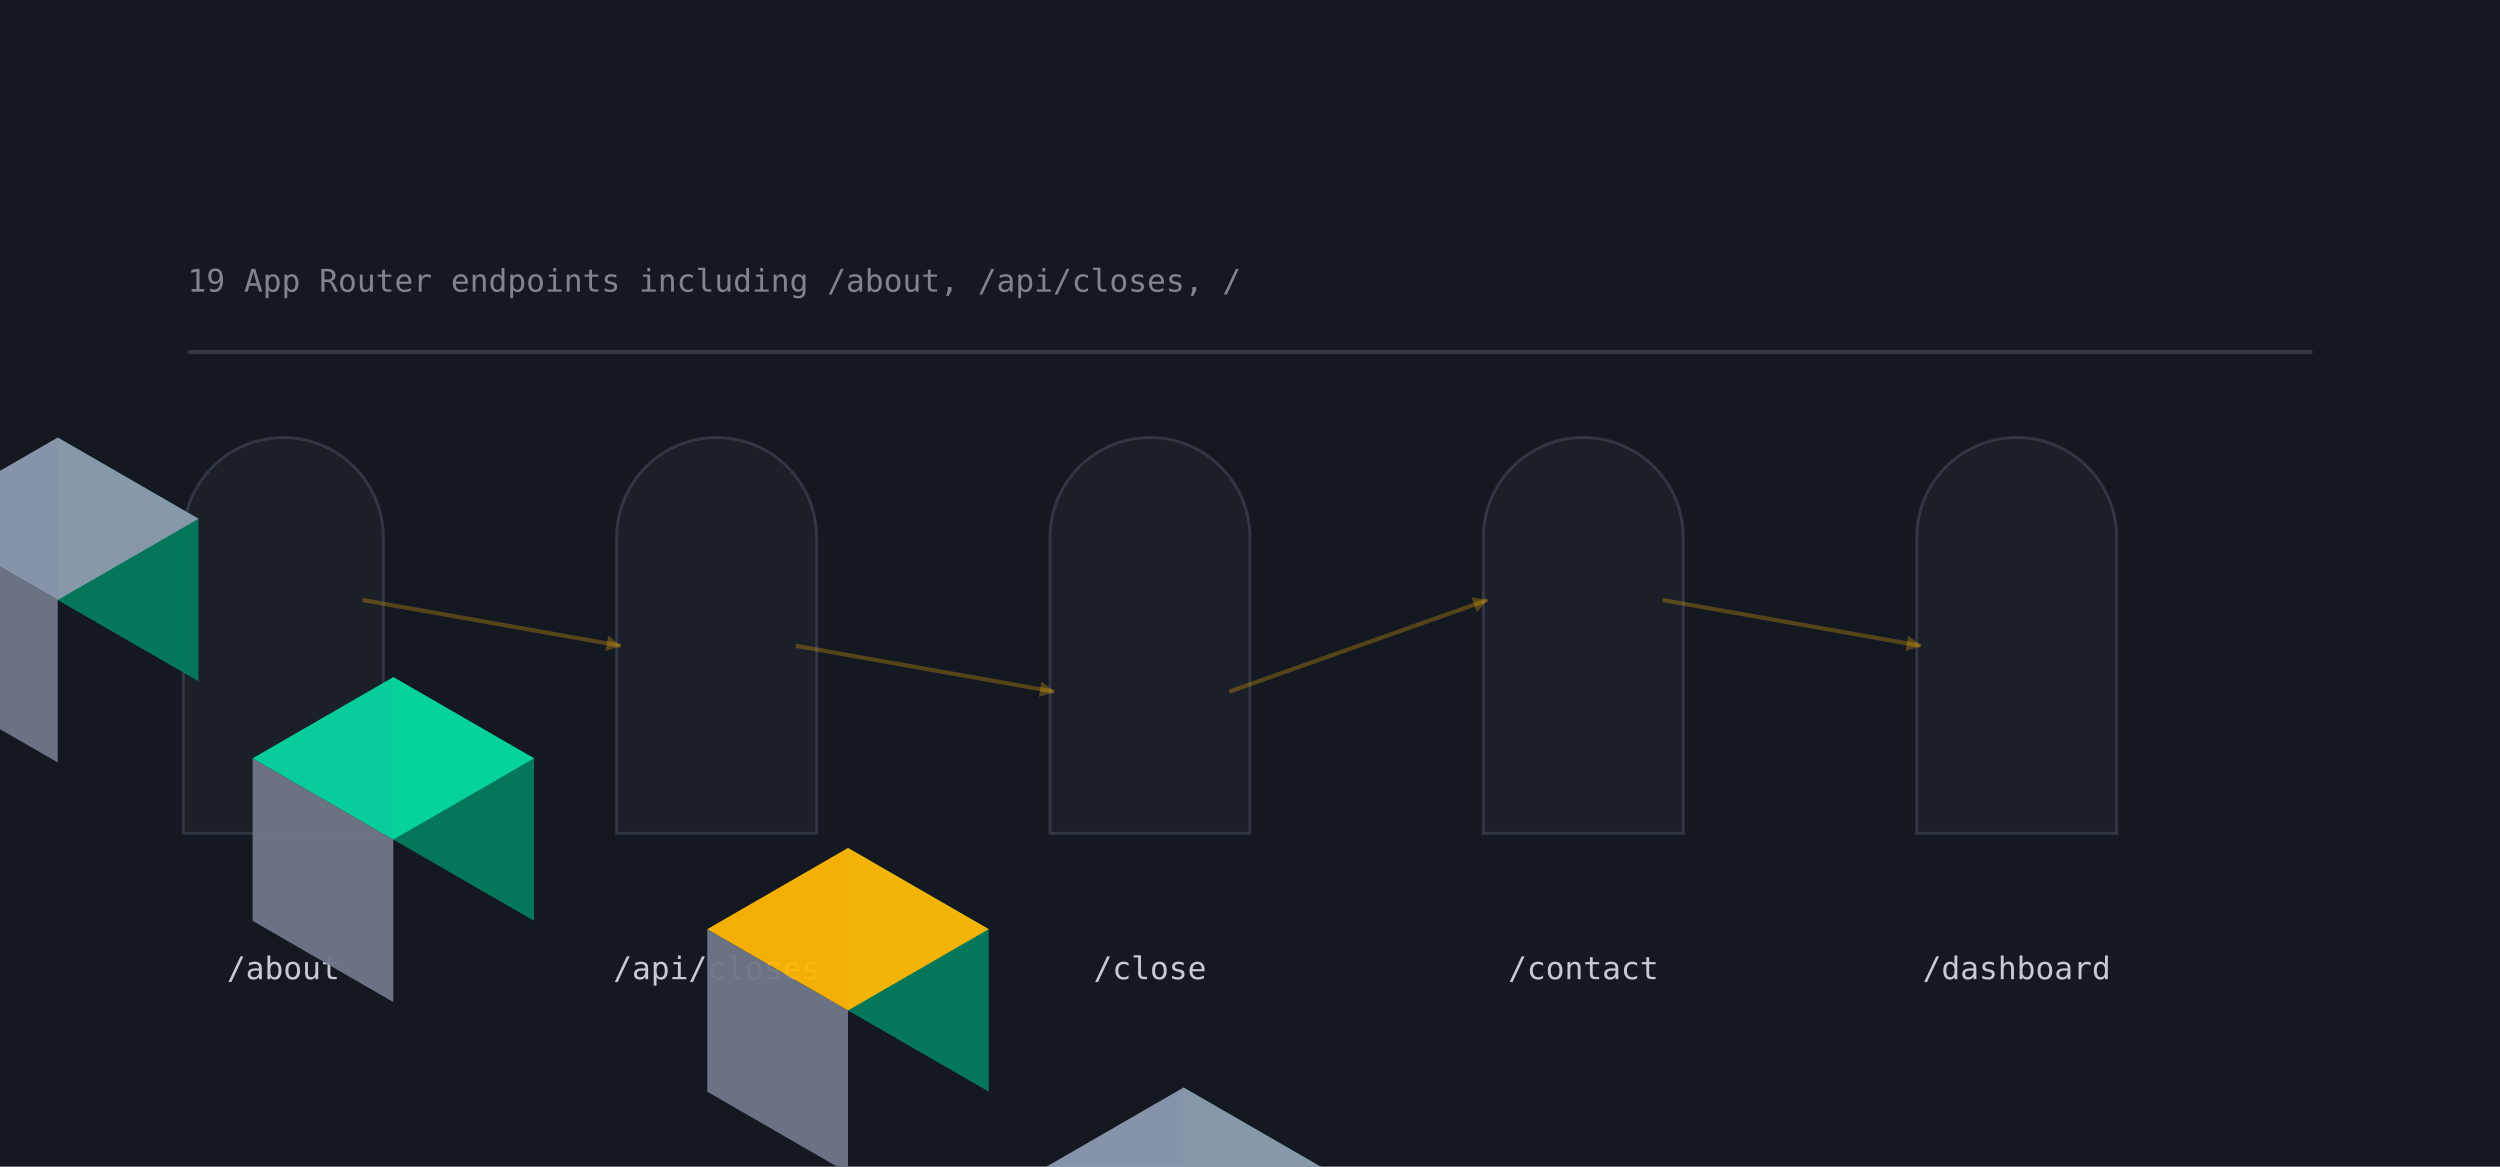
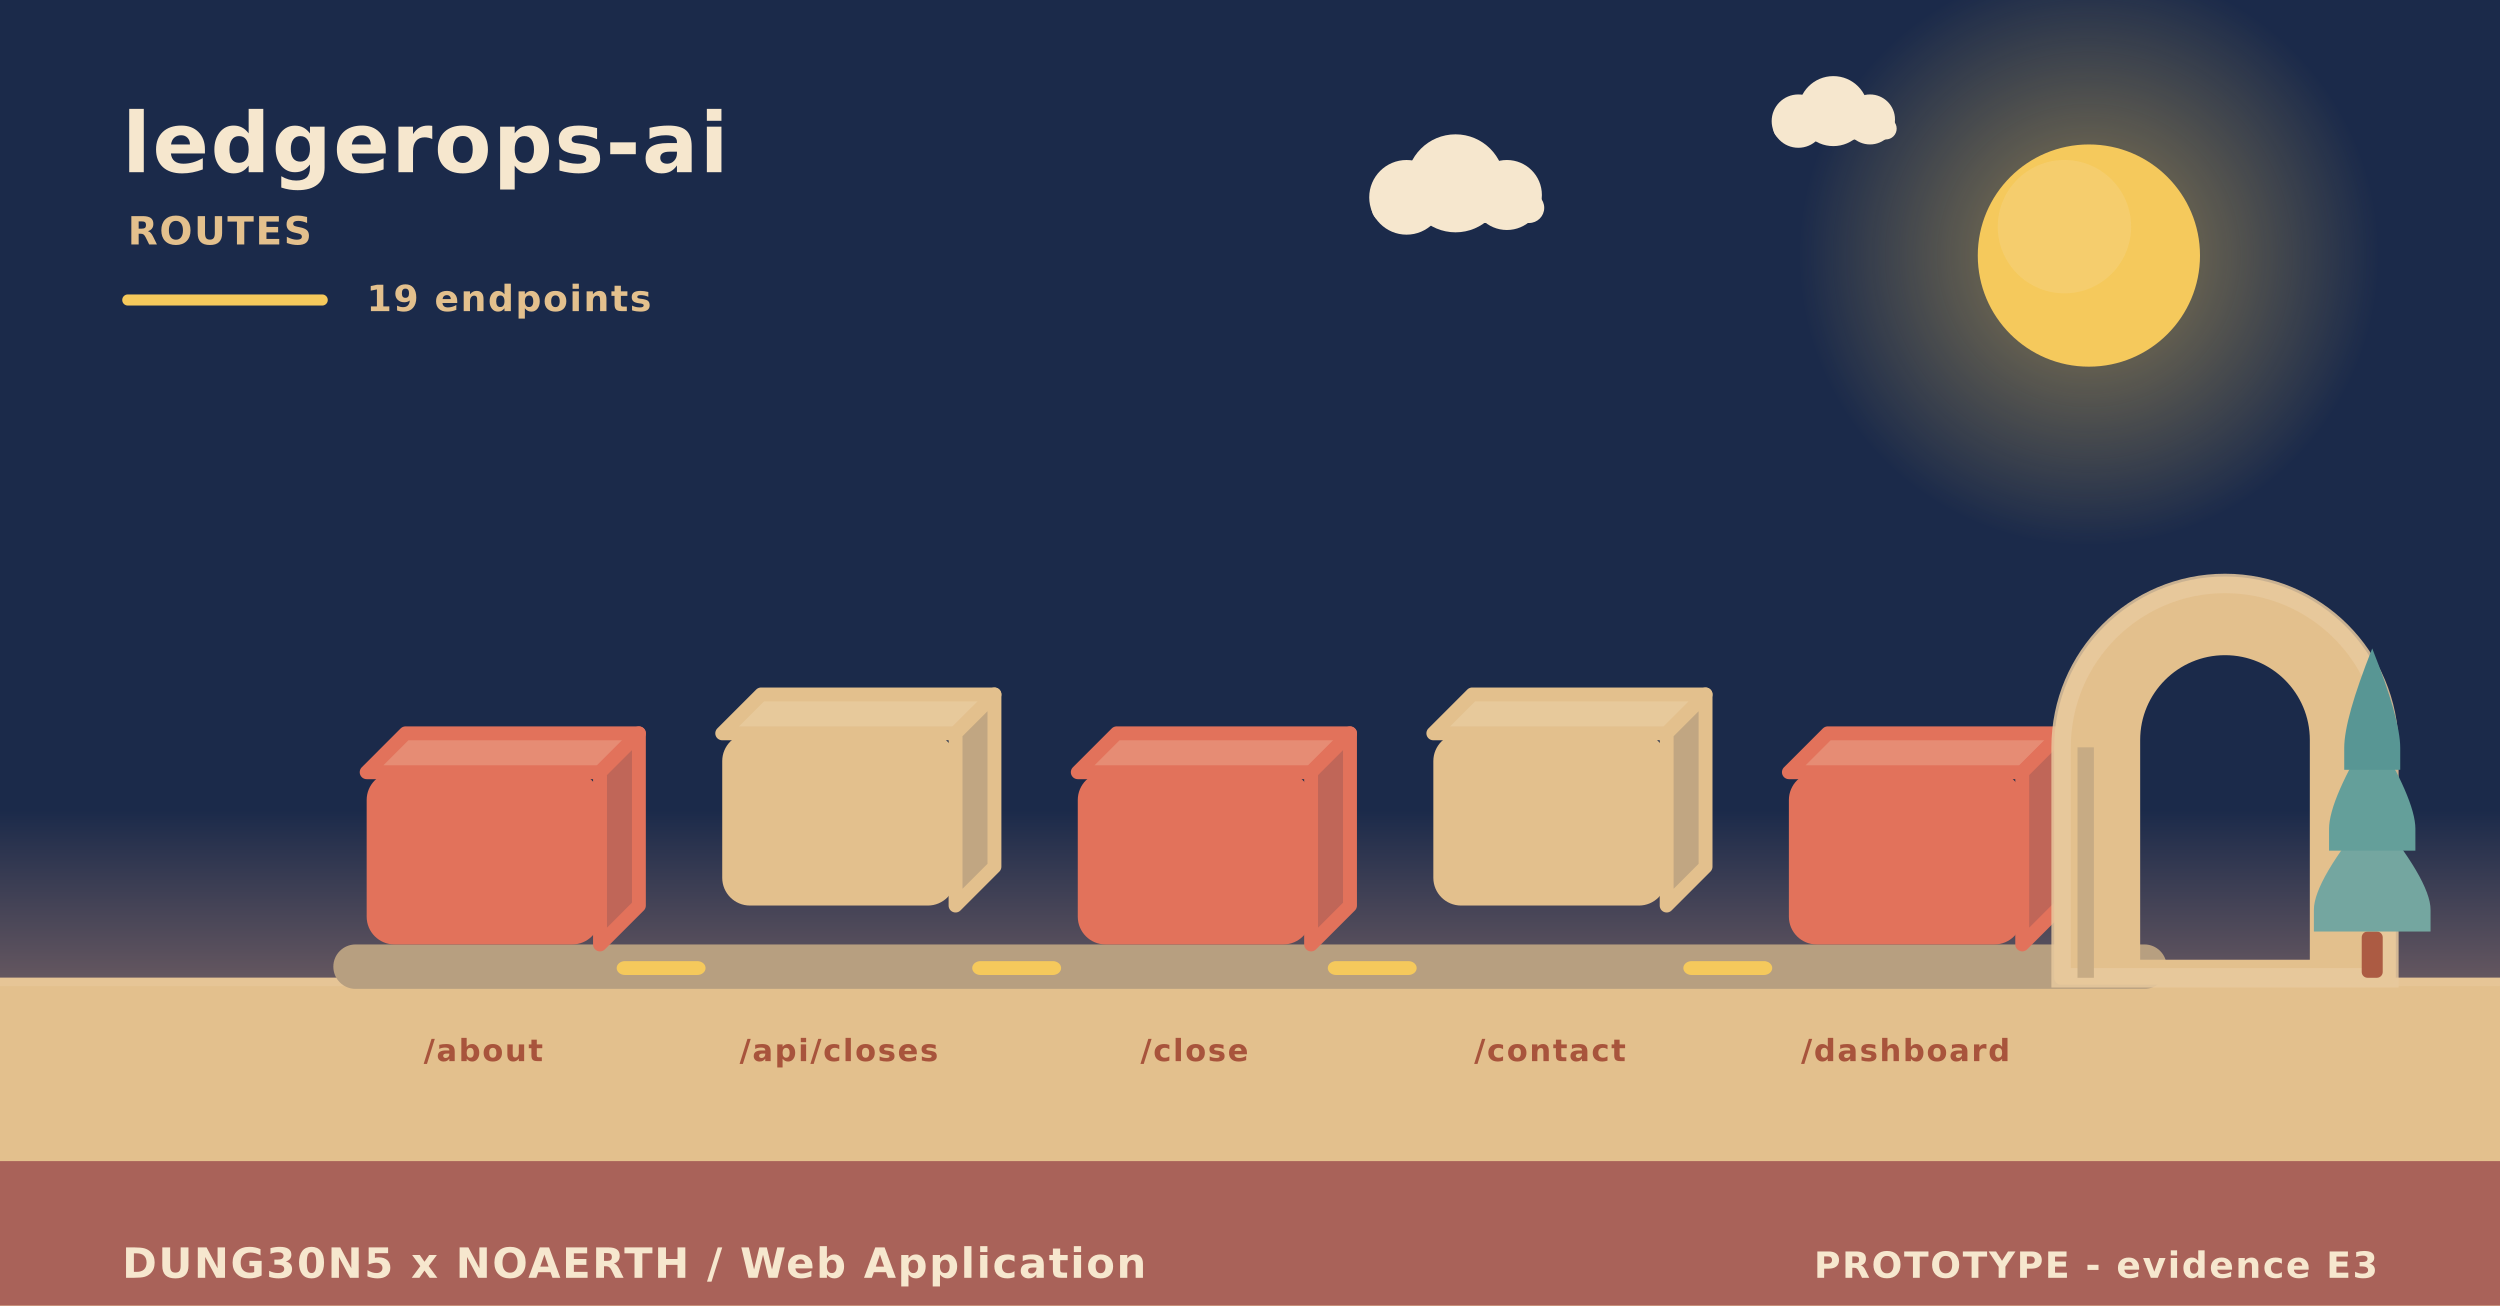
- <svg xmlns="http://www.w3.org/2000/svg" viewBox="0 0 1200 560" width="1200" height="560" role="img" aria-label="ledgerops-ai data flow">
-   <rect width="1200" height="560" fill="#141821" />
-   <defs>
-     <linearGradient id="gf" x1="0" y1="0" x2="1" y2="1">
-       <stop offset="0%" stop-color="#ffb703" />
-       <stop offset="100%" stop-color="#8d99ae" />
-     </linearGradient>
-   </defs>
-   <path d="M88.00,400.00 L88.00,258.00 A48.00,48.00 0 0 1 184.00,258.00 L184.00,400.00 Z" fill="rgba(141,153,174,0.100)" opacity="0.55" stroke="rgba(141,153,174,0.400)" stroke-width="1.4" />
-   <polygon points="-133.37,173.00 -65.82,212.00 -65.82,134.00 -133.37,95.00" fill="#037c5d" opacity="0.95" />
-   <polygon points="-200.92,212.00 -133.37,251.00 -133.37,173.00 -200.92,134.00" fill="#6e7788" opacity="0.95" />
-   <polygon points="-133.37,95.00 -65.82,134.00 -133.37,173.00 -200.92,134.00" fill="#ffb703" opacity="0.95" />
-   <text x="136" y="470" font-family="ui-monospace,Menlo,monospace" font-size="15" fill="rgba(238,241,246,0.820)" text-anchor="middle">/about</text>
-   <path d="M296.00,400.00 L296.00,258.00 A48.00,48.00 0 0 1 392.00,258.00 L392.00,400.00 Z" fill="rgba(141,153,174,0.100)" opacity="0.55" stroke="rgba(141,153,174,0.400)" stroke-width="1.4" />
-   <polygon points="27.71,288.00 95.26,327.00 95.26,249.00 27.71,210.00" fill="#037c5d" opacity="0.95" />
-   <polygon points="-39.84,327.00 27.71,366.00 27.71,288.00 -39.84,249.00" fill="#6e7788" opacity="0.95" />
-   <polygon points="27.71,210.00 95.26,249.00 27.71,288.00 -39.84,249.00" fill="#8d99ae" opacity="0.95" />
-   <text x="344" y="470" font-family="ui-monospace,Menlo,monospace" font-size="15" fill="rgba(238,241,246,0.820)" text-anchor="middle">/api/closes</text>
-   <line x1="174.00" y1="288.00" x2="298.00" y2="310.00" stroke="rgba(255,183,3,0.500)" stroke-width="2.00" opacity="0.55" />
-   <polygon points="298.00,310.00 291.97,305.07 290.64,312.55" fill="rgba(255,183,3,0.500)" opacity="0.55" />
-   <path d="M504.00,400.00 L504.00,258.00 A48.00,48.00 0 0 1 600.00,258.00 L600.00,400.00 Z" fill="rgba(141,153,174,0.100)" opacity="0.55" stroke="rgba(141,153,174,0.400)" stroke-width="1.4" />
-   <polygon points="188.79,403.00 256.34,442.00 256.34,364.00 188.79,325.00" fill="#037c5d" opacity="0.95" />
-   <polygon points="121.24,442.00 188.79,481.00 188.79,403.00 121.24,364.00" fill="#6e7788" opacity="0.95" />
-   <polygon points="188.79,325.00 256.34,364.00 188.79,403.00 121.24,364.00" fill="#06d6a0" opacity="0.95" />
-   <text x="552" y="470" font-family="ui-monospace,Menlo,monospace" font-size="15" fill="rgba(238,241,246,0.820)" text-anchor="middle">/close</text>
-   <line x1="382.00" y1="310.00" x2="506.00" y2="332.00" stroke="rgba(255,183,3,0.500)" stroke-width="2.00" opacity="0.55" />
-   <polygon points="506.00,332.00 499.97,327.07 498.64,334.55" fill="rgba(255,183,3,0.500)" opacity="0.55" />
-   <path d="M712.00,400.00 L712.00,258.00 A48.00,48.00 0 0 1 808.00,258.00 L808.00,400.00 Z" fill="rgba(141,153,174,0.100)" opacity="0.55" stroke="rgba(141,153,174,0.400)" stroke-width="1.4" />
-   <polygon points="407.03,485.00 474.58,524.00 474.58,446.00 407.03,407.00" fill="#037c5d" opacity="0.95" />
-   <polygon points="339.48,524.00 407.03,563.00 407.03,485.00 339.48,446.00" fill="#6e7788" opacity="0.95" />
-   <polygon points="407.03,407.00 474.58,446.00 407.03,485.00 339.48,446.00" fill="#ffb703" opacity="0.95" />
-   <text x="760" y="470" font-family="ui-monospace,Menlo,monospace" font-size="15" fill="rgba(238,241,246,0.820)" text-anchor="middle">/contact</text>
-   <line x1="590.00" y1="332.00" x2="714.00" y2="288.00" stroke="rgba(255,183,3,0.500)" stroke-width="2.00" opacity="0.55" />
-   <polygon points="714.00,288.00 706.32,286.69 708.86,293.86" fill="rgba(255,183,3,0.500)" opacity="0.55" />
-   <path d="M920.00,400.00 L920.00,258.00 A48.00,48.00 0 0 1 1016.00,258.00 L1016.00,400.00 Z" fill="rgba(141,153,174,0.100)" opacity="0.55" stroke="rgba(141,153,174,0.400)" stroke-width="1.4" />
-   <polygon points="568.11,600.00 635.66,639.00 635.66,561.00 568.11,522.00" fill="#037c5d" opacity="0.95" />
-   <polygon points="500.56,639.00 568.11,678.00 568.11,600.00 500.56,561.00" fill="#6e7788" opacity="0.95" />
-   <polygon points="568.11,522.00 635.66,561.00 568.11,600.00 500.56,561.00" fill="#8d99ae" opacity="0.95" />
-   <text x="968" y="470" font-family="ui-monospace,Menlo,monospace" font-size="15" fill="rgba(238,241,246,0.820)" text-anchor="middle">/dashboard</text>
-   <line x1="798.00" y1="288.00" x2="922.00" y2="310.00" stroke="rgba(255,183,3,0.500)" stroke-width="2.00" opacity="0.55" />
-   <polygon points="922.00,310.00 915.97,305.07 914.64,312.55" fill="rgba(255,183,3,0.500)" opacity="0.55" />
-   <rect x="90.00" y="168.00" width="1020.00" height="2.00" rx="0.00" fill="rgba(238,241,246,0.140)" opacity="1.00" />
-   <text x="90" y="140" font-family="ui-monospace,Menlo,monospace" font-size="15" fill="rgba(238,241,246,0.500)">19 App Router endpoints including /about, /api/closes, /</text>
+ <svg xmlns="http://www.w3.org/2000/svg" width="900" height="470" viewBox="0 0 900 470" role="img" aria-label="ledgerops-ai - how data moves">
+   <linearGradient id="skyd" x1="0" y1="0" x2="0" y2="1">
+     <stop offset="0" stop-color="#1b2a4a" />
+     <stop offset="0.62" stop-color="#1b2a4a" />
+     <stop offset="1" stop-color="#f3ad8a" />
+   </linearGradient>
+   <rect width="900" height="470" fill="url(#skyd)" />
+   <radialGradient id="sund">
+     <stop offset="0.35" stop-color="#f5c95c" stop-opacity="0.34" />
+     <stop offset="1" stop-color="#f5c95c" stop-opacity="0" />
+   </radialGradient>
+   <circle cx="752" cy="92" r="104" fill="url(#sund)" />
+   <circle cx="752" cy="92" r="40" fill="#f5c95c" />
+   <circle cx="743.2" cy="81.6" r="24" fill="#f5d27e" opacity="0.5" />
+   <g>
+     <circle cx="524" cy="66" r="17.64" fill="#f6e7ce" />
+     <circle cx="506.36" cy="71.04" r="13.44" fill="#f6e7ce" />
+     <circle cx="542.48" cy="70.2" r="12.6" fill="#f6e7ce" />
+     <rect x="493.76" y="69.36" width="62.16" height="10.92" rx="5.46" fill="#f6e7ce" />
+   </g>
+   <g>
+     <circle cx="660" cy="40" r="12.6" fill="#f6e7ce" />
+     <circle cx="647.4" cy="43.6" r="9.6" fill="#f6e7ce" />
+     <circle cx="673.2" cy="43" r="9" fill="#f6e7ce" />
+     <rect x="638.4" y="42.4" width="44.4" height="7.8" rx="3.9" fill="#f6e7ce" />
+   </g>
+   <rect x="0" y="352" width="900" height="118" fill="#e3c08d" />
+   <rect x="0" y="352" width="900" height="3" fill="#e6c596" />
+   <text x="44" y="62" font-family="Verdana,DejaVu Sans,sans-serif" font-size="30" font-weight="700" letter-spacing="0.6" fill="#f6e7ce" text-anchor="start">ledgerops-ai</text>
+   <text x="46" y="88" font-family="Verdana,DejaVu Sans,sans-serif" font-size="14" font-weight="700" letter-spacing="0.6" fill="#e3c08d" text-anchor="start">ROUTES</text>
+   <rect x="44" y="106" width="74" height="4" rx="2" fill="#f5c95c" />
+   <text x="132" y="112" font-family="Verdana,DejaVu Sans,sans-serif" font-size="13" font-weight="700" letter-spacing="0.6" fill="#e3c08d" text-anchor="start">19 endpoints</text>
+   <rect x="120" y="340" width="660" height="16" rx="8" fill="#b79f80" />
+   <path d="M132,278 L216,278 L230,264 L146,264 Z" fill="#e68c74" stroke="#e2725b" stroke-width="5" stroke-linejoin="round" />
+   <path d="M216,278 L230,264 L230,326 L216,340 Z" fill="#c06658" stroke="#e2725b" stroke-width="5" stroke-linejoin="round" />
+   <rect x="132" y="278" width="84" height="62" rx="10" fill="#e2725b" />
+   <text x="174" y="382" font-family="Verdana,DejaVu Sans,sans-serif" font-size="11" font-weight="700" letter-spacing="0.6" fill="#a8543c" text-anchor="middle">/about</text>
+   <path d="M260,264 L344,264 L358,250 L274,250 Z" fill="#e7c99b" stroke="#e3c08d" stroke-width="5" stroke-linejoin="round" />
+   <path d="M344,264 L358,250 L358,312 L344,326 Z" fill="#c1a682" stroke="#e3c08d" stroke-width="5" stroke-linejoin="round" />
+   <rect x="260" y="264" width="84" height="62" rx="10" fill="#e3c08d" />
+   <text x="302" y="382" font-family="Verdana,DejaVu Sans,sans-serif" font-size="11" font-weight="700" letter-spacing="0.6" fill="#a8543c" text-anchor="middle">/api/closes</text>
+   <rect x="222" y="346" width="32" height="5" rx="3" fill="#f5c95c" />
+   <path d="M388,278 L472,278 L486,264 L402,264 Z" fill="#e68c74" stroke="#e2725b" stroke-width="5" stroke-linejoin="round" />
+   <path d="M472,278 L486,264 L486,326 L472,340 Z" fill="#c06658" stroke="#e2725b" stroke-width="5" stroke-linejoin="round" />
+   <rect x="388" y="278" width="84" height="62" rx="10" fill="#e2725b" />
+   <text x="430" y="382" font-family="Verdana,DejaVu Sans,sans-serif" font-size="11" font-weight="700" letter-spacing="0.6" fill="#a8543c" text-anchor="middle">/close</text>
+   <rect x="350" y="346" width="32" height="5" rx="3" fill="#f5c95c" />
+   <path d="M516,264 L600,264 L614,250 L530,250 Z" fill="#e7c99b" stroke="#e3c08d" stroke-width="5" stroke-linejoin="round" />
+   <path d="M600,264 L614,250 L614,312 L600,326 Z" fill="#c1a682" stroke="#e3c08d" stroke-width="5" stroke-linejoin="round" />
+   <rect x="516" y="264" width="84" height="62" rx="10" fill="#e3c08d" />
+   <text x="558" y="382" font-family="Verdana,DejaVu Sans,sans-serif" font-size="11" font-weight="700" letter-spacing="0.6" fill="#a8543c" text-anchor="middle">/contact</text>
+   <rect x="478" y="346" width="32" height="5" rx="3" fill="#f5c95c" />
+   <path d="M644,278 L728,278 L742,264 L658,264 Z" fill="#e68c74" stroke="#e2725b" stroke-width="5" stroke-linejoin="round" />
+   <path d="M728,278 L742,264 L742,326 L728,340 Z" fill="#c06658" stroke="#e2725b" stroke-width="5" stroke-linejoin="round" />
+   <rect x="644" y="278" width="84" height="62" rx="10" fill="#e2725b" />
+   <text x="686" y="382" font-family="Verdana,DejaVu Sans,sans-serif" font-size="11" font-weight="700" letter-spacing="0.6" fill="#a8543c" text-anchor="middle">/dashboard</text>
+   <rect x="606" y="346" width="32" height="5" rx="3" fill="#f5c95c" />
+   <path d="M742,352 L742,269.04 A59,59 0 0 1 860,269.04 L860,352 Z M767.96,348 L767.96,266.4 A33.04,33.04 0 0 1 834.04,266.4 L834.04,348 Z" fill="#e3c08d" fill-rule="evenodd" stroke="#e3c08d" stroke-width="5" stroke-linejoin="round" />
+   <path d="M742,352 L742,269.04 A59,59 0 0 1 860,269.04 L860,352 Z" fill="none" stroke="#e8c99d" stroke-width="7" stroke-linecap="round" opacity="0.85" />
+   <rect x="747.9" y="269.04" width="5.9" height="82.96" fill="#c7ab84" />
+   <rect x="850.22" y="335.36" width="7.56" height="16.64" rx="2.1" fill="#ac5b43" />
+   <path d="M854,291.68 Q833,317.01 833,327.5 Q833,335.36 833,335.36 L875,335.36 Q875,335.36 875,327.5 Q875,317.01 854,291.68 Z" fill="#74a6a0" />
+   <path d="M854,262.56 Q838.46,287.89 838.46,298.38 Q838.46,306.24 838.46,306.24 L869.54,306.24 Q869.54,306.24 869.54,298.38 Q869.54,287.89 854,262.56 Z" fill="#649f9a" />
+   <path d="M854,233.44 Q843.92,258.77 843.92,269.26 Q843.92,277.12 843.92,277.12 L864.08,277.12 Q864.08,277.12 864.08,269.26 Q864.08,258.77 854,233.44 Z" fill="#589694" />
+   <rect x="0" y="418" width="900" height="52" rx="0" fill="#a65c56" opacity="0.94" />
+   <text x="44" y="460" font-family="Verdana,DejaVu Sans,sans-serif" font-size="15" font-weight="700" letter-spacing="0.6" fill="#f6e7ce" text-anchor="start">DUNG30N5 x NOAERTH  /  Web Application</text>
+   <text x="856" y="460" font-family="Verdana,DejaVu Sans,sans-serif" font-size="13" font-weight="700" letter-spacing="0.6" fill="#f6e7ce" text-anchor="end">PROTOTYPE  -  evidence E3</text>
</svg>
